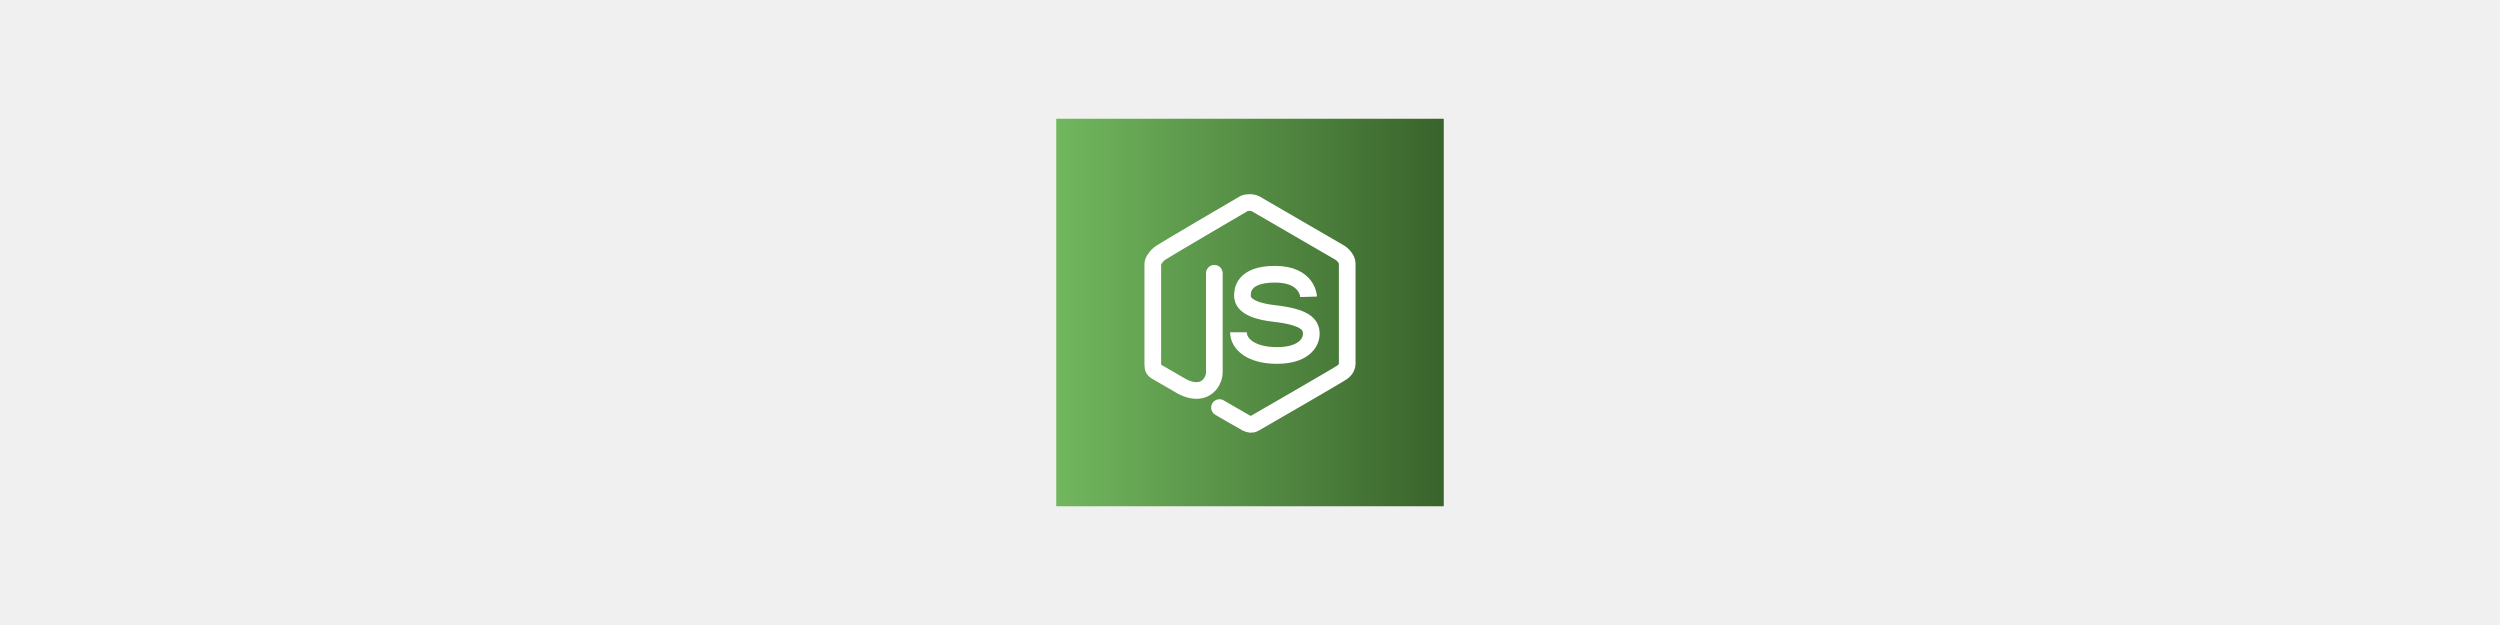
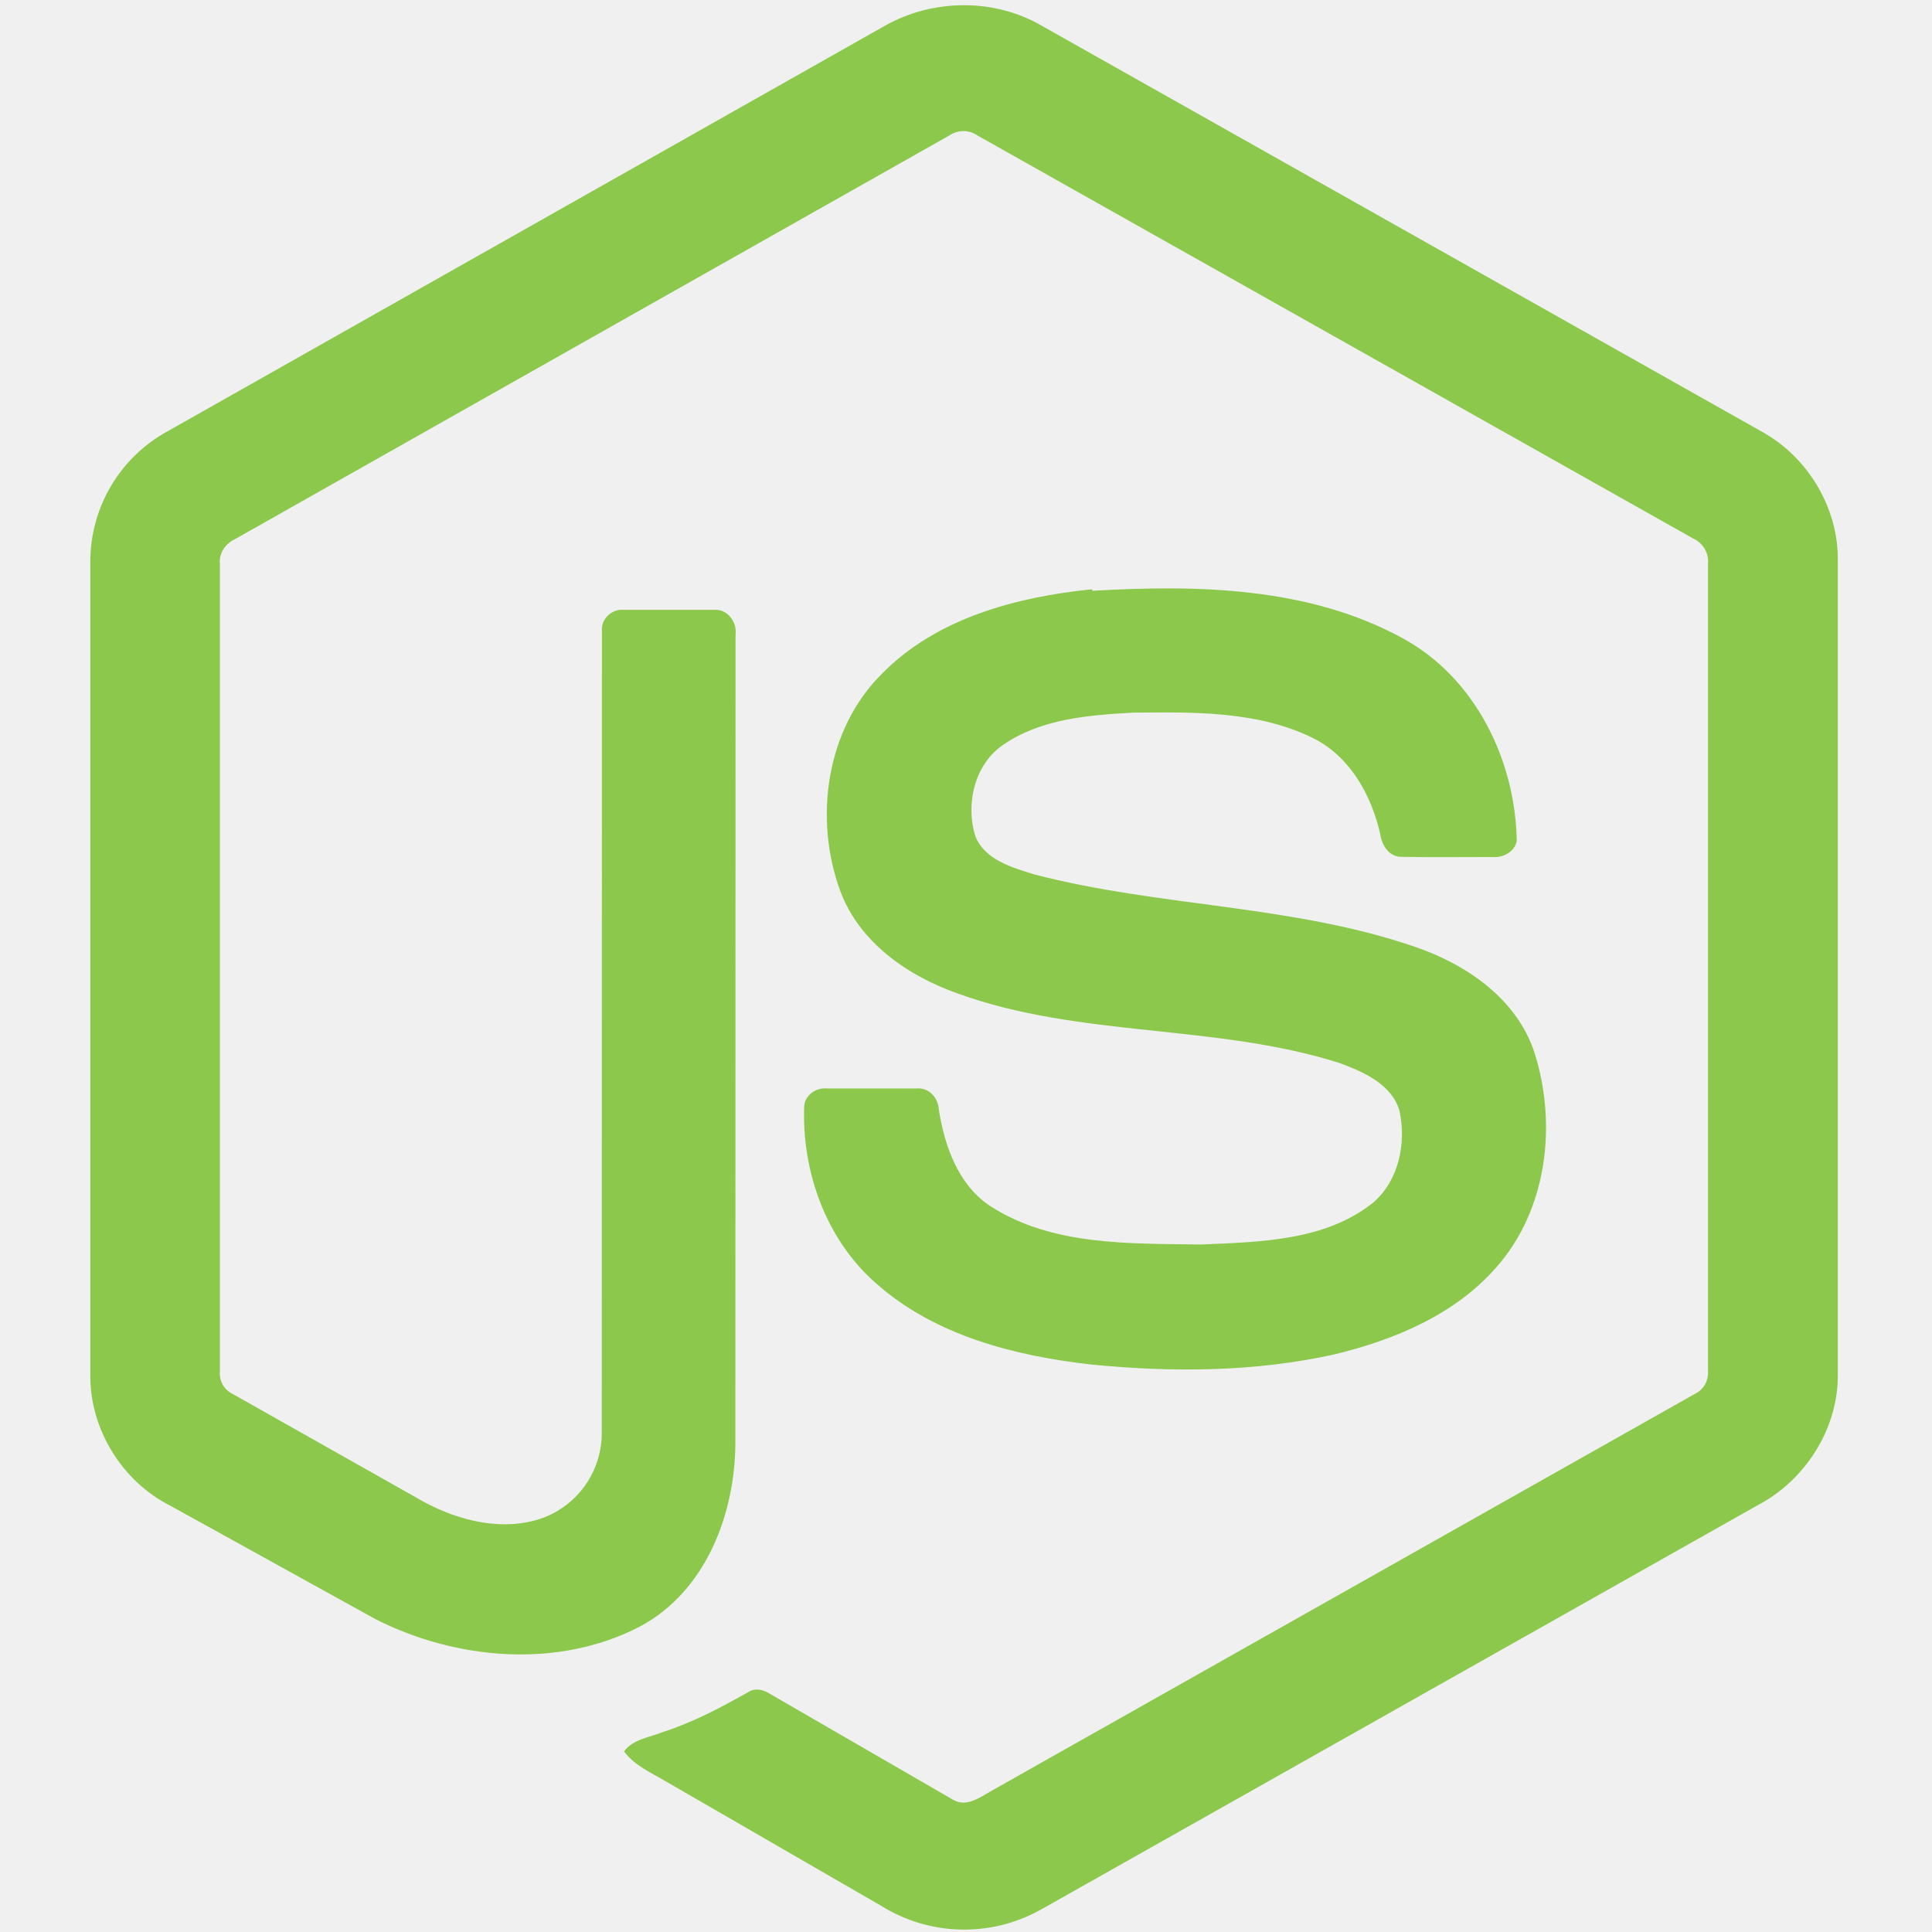
- <svg xmlns="http://www.w3.org/2000/svg" version="1.1" id="Capa_1" x="0px" y="0px" width="600px" height="150px" viewBox="0 0 600 150" enable-background="new 0 0 600 150" xml:space="preserve">
-   <linearGradient id="SVGID_1_" gradientUnits="userSpaceOnUse" x1="253.5" y1="75.001" x2="346.5" y2="75.001">
-     <stop offset="0" style="stop-color:#71B75E" />
-     <stop offset="1" style="stop-color:#39632B" />
-   </linearGradient>
-   <rect x="253.5" y="28.501" fill="url(#SVGID_1_)" width="93" height="92.999" />
-   <path fill="none" stroke="#FFFFFF" stroke-width="4" stroke-linecap="round" stroke-linejoin="round" stroke-miterlimit="10" d="  M291.44,65.586c0,0,0,22.375,0,23.875s-1.25,4.25-4.25,4.25c0,0,0.625,0-0.094,0s-1.953-0.156-3.469-1c0,0-5.728-3.313-6.187-3.583  s-0.771-0.563-0.771-1.563s0-23.771,0-24.333s0.896-1.896,1.959-2.604s19.438-11.521,19.958-11.792s1.932-0.375,2.76,0.078  s19.391,11.25,20.172,11.703s1.813,1.594,1.813,2.641s0,23.641,0,24.109s-0.234,1.25-1.172,1.953s-20.703,12.078-21.188,12.359  s-1.125,0.219-1.859-0.156s-6.433-3.703-6.433-3.703" />
-   <path fill="none" stroke="#FFFFFF" stroke-width="4" stroke-miterlimit="10" d="M314.066,71.231c0,0-0.166-5.417-8.063-5.417  s-7.813,4.25-7.813,5.083s0.041,3.475,7.583,4.331s8.938,2.648,8.938,4.898s-2.02,5.188-8.26,5.188s-9.22-2.791-9.22-5.563" />
+ <svg xmlns="http://www.w3.org/2000/svg" width="64" height="64" viewBox="0 0 32 32" preserveAspectRatio="xMidYMid" fill="#8cc84b">
+   <path d="M14.656.427c.8-.453 1.82-.455 2.6 0L29.2 7.16c.747.42 1.247 1.253 1.24 2.114v13.5c.005.897-.544 1.748-1.332 2.16l-11.88 6.702a2.6 2.6 0 0 1-2.639-.073l-3.565-2.06c-.243-.145-.516-.26-.688-.495.152-.204.422-.23.642-.32.496-.158.95-.4 1.406-.656.115-.08.256-.05.366.022l3.04 1.758c.217.125.437-.04.623-.145l11.665-6.583c.144-.07.224-.222.212-.38V9.334c.016-.18-.087-.344-.25-.417L16.19 2.244a.41.41 0 0 0-.465-.001L3.892 8.93c-.16.073-.27.235-.25.415v13.37c-.014.158.07.307.215.375l3.162 1.785c.594.32 1.323.5 1.977.265a1.5 1.5 0 0 0 .971-1.409l.003-13.29c-.014-.197.172-.36.363-.34h1.52c.2-.005.357.207.33.405L12.18 23.88c.001 1.188-.487 2.48-1.586 3.063-1.354.7-3.028.553-4.366-.12l-3.4-1.88c-.8-.4-1.337-1.264-1.332-2.16v-13.5a2.46 2.46 0 0 1 1.282-2.141L14.656.427zM18.1 9.785c1.727-.1 3.576-.066 5.13.785 1.203.652 1.87 2.02 1.892 3.358-.034.18-.222.28-.394.267-.5-.001-1.002.007-1.504-.003-.213.008-.336-.188-.363-.376-.144-.64-.493-1.273-1.095-1.582-.924-.463-1.996-.44-3.004-.43-.736.04-1.527.103-2.15.535-.48.328-.624 1-.453 1.522.16.383.603.506.964.62 2.082.544 4.287.5 6.33 1.207.845.292 1.672.86 1.962 1.745.378 1.186.213 2.604-.63 3.556-.684.784-1.68 1.2-2.675 1.442-1.323.295-2.695.302-4.038.17-1.263-.144-2.577-.476-3.552-1.336-.834-.724-1.24-1.852-1.2-2.94.01-.184.193-.312.37-.297h1.5c.202-.014.35.16.36.35.093.6.322 1.25.854 1.6 1.026.662 2.313.616 3.487.635.973-.043 2.065-.056 2.86-.7.42-.367.543-.98.43-1.508-.123-.446-.6-.653-1-.8-2.055-.65-4.285-.414-6.32-1.15-.826-.292-1.625-.844-1.942-1.693-.443-1.2-.24-2.687.693-3.607.9-.915 2.22-1.268 3.47-1.394z" />
</svg>
